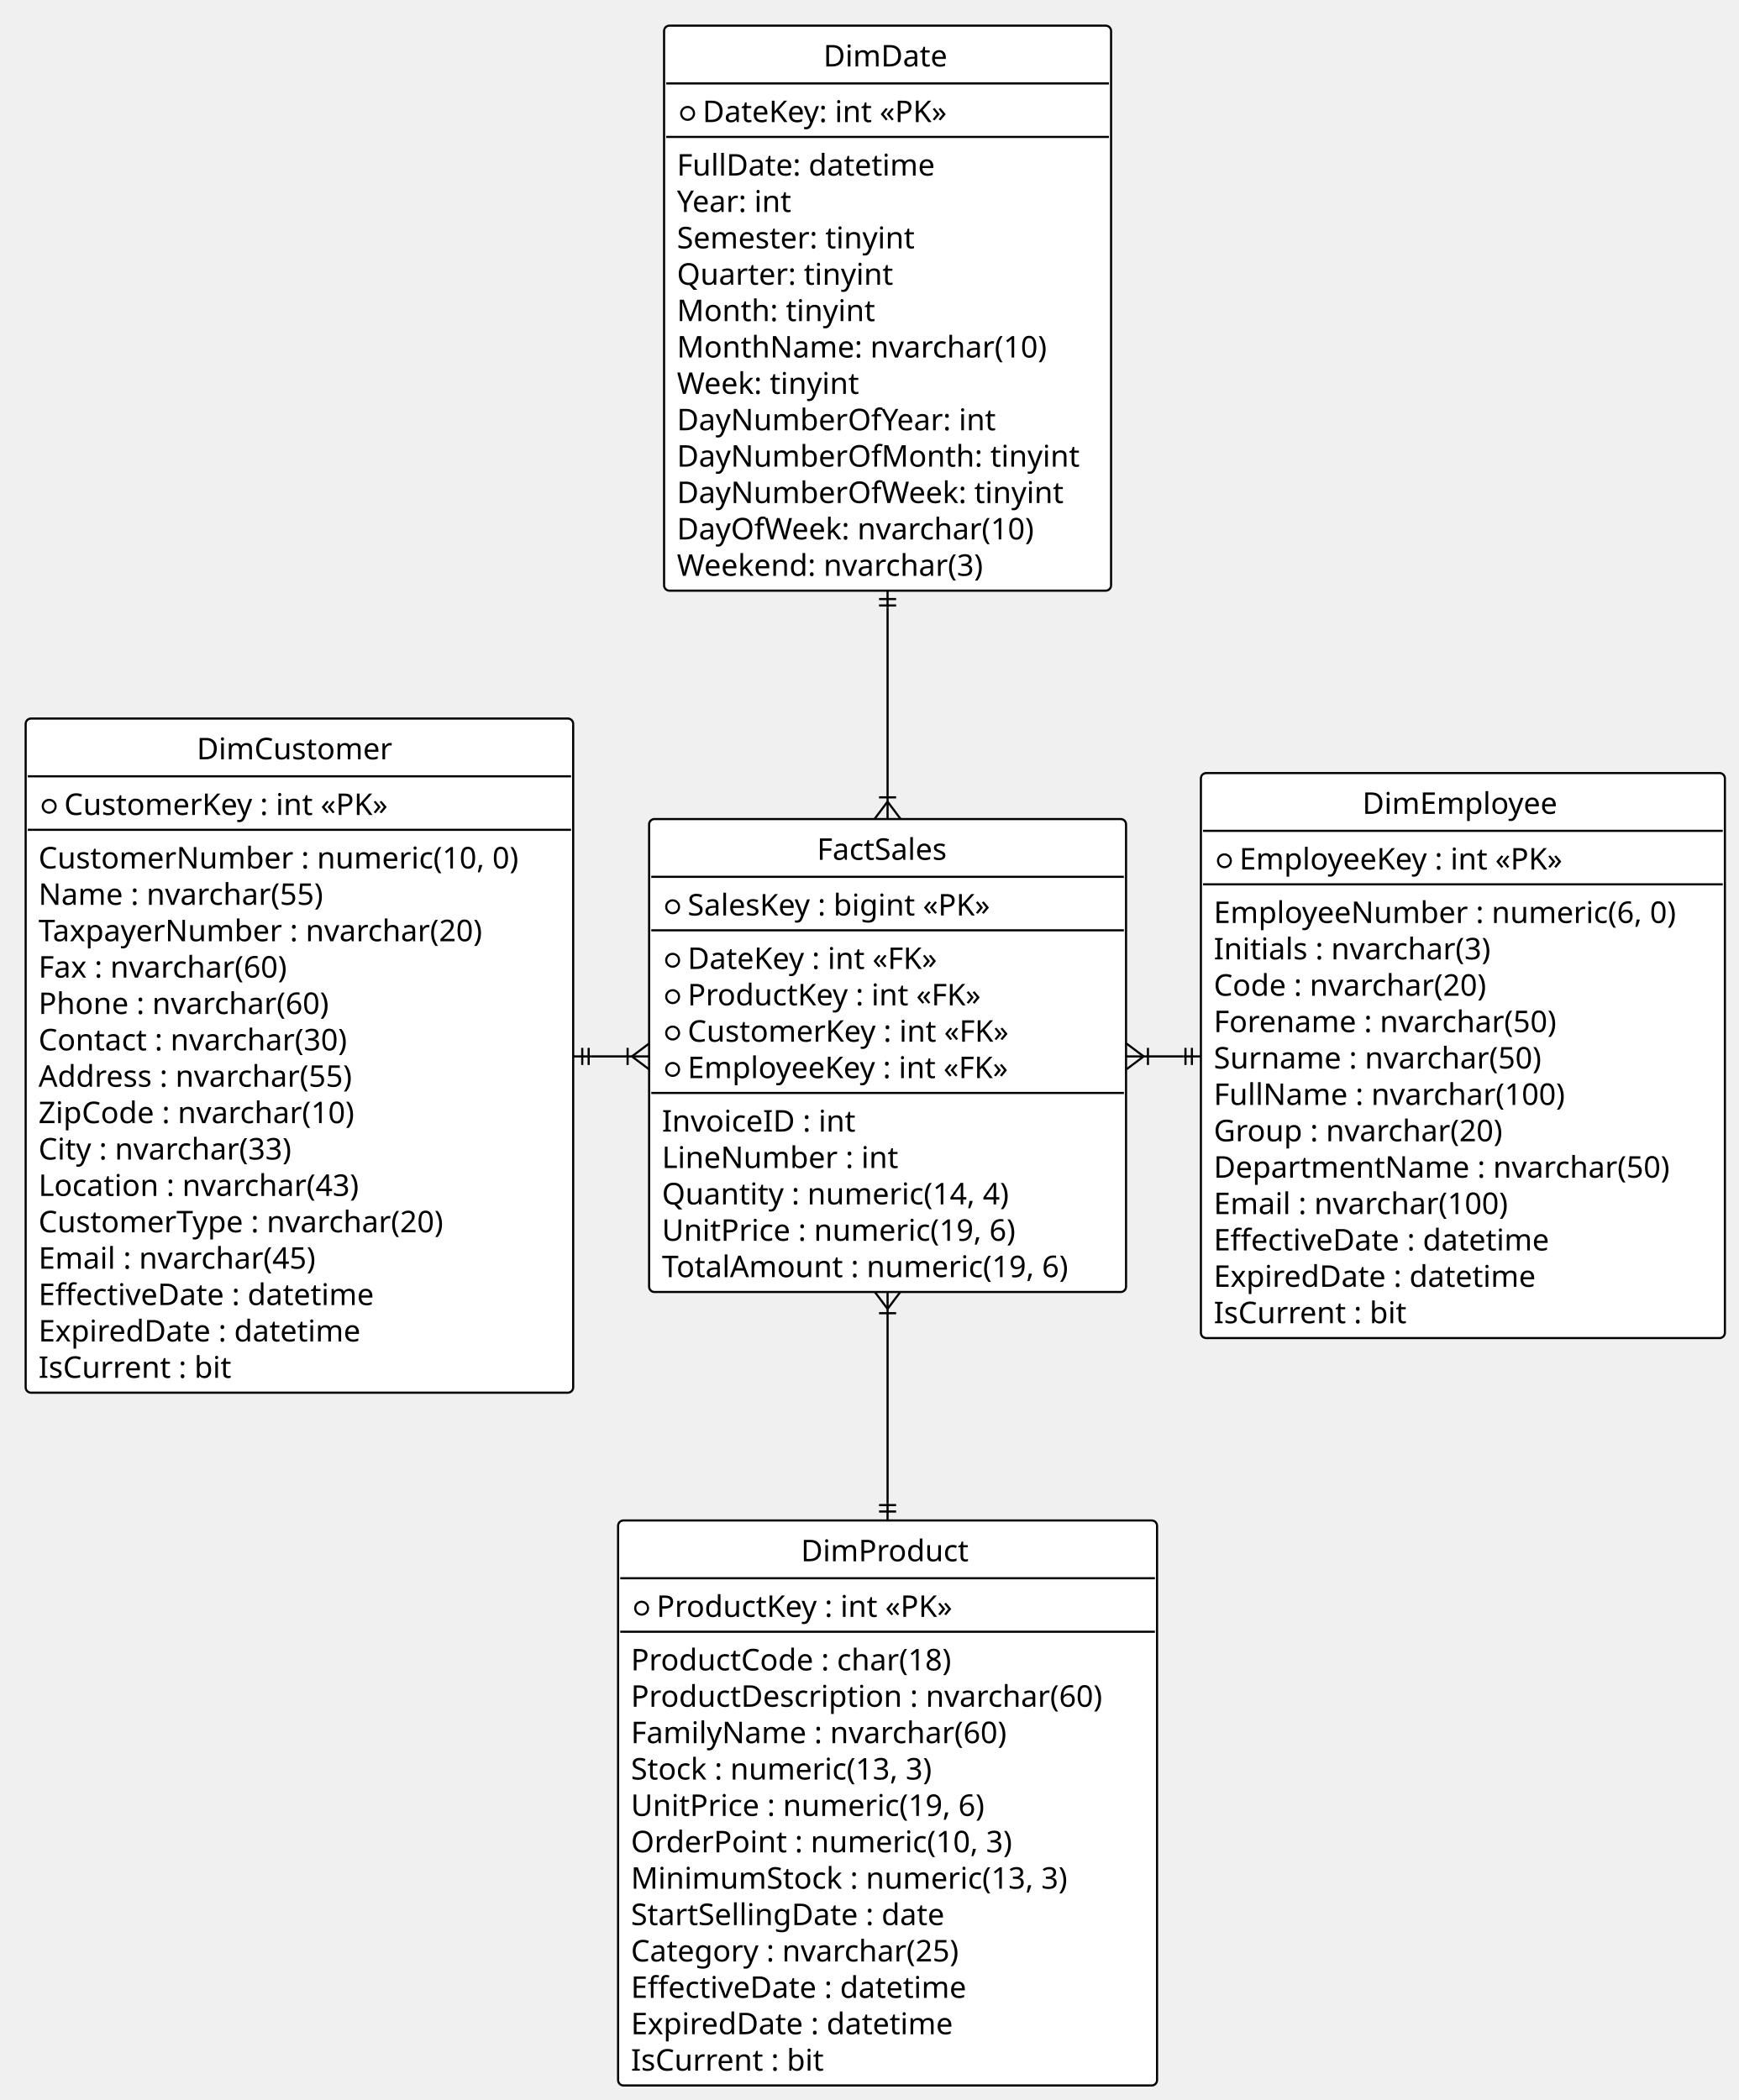
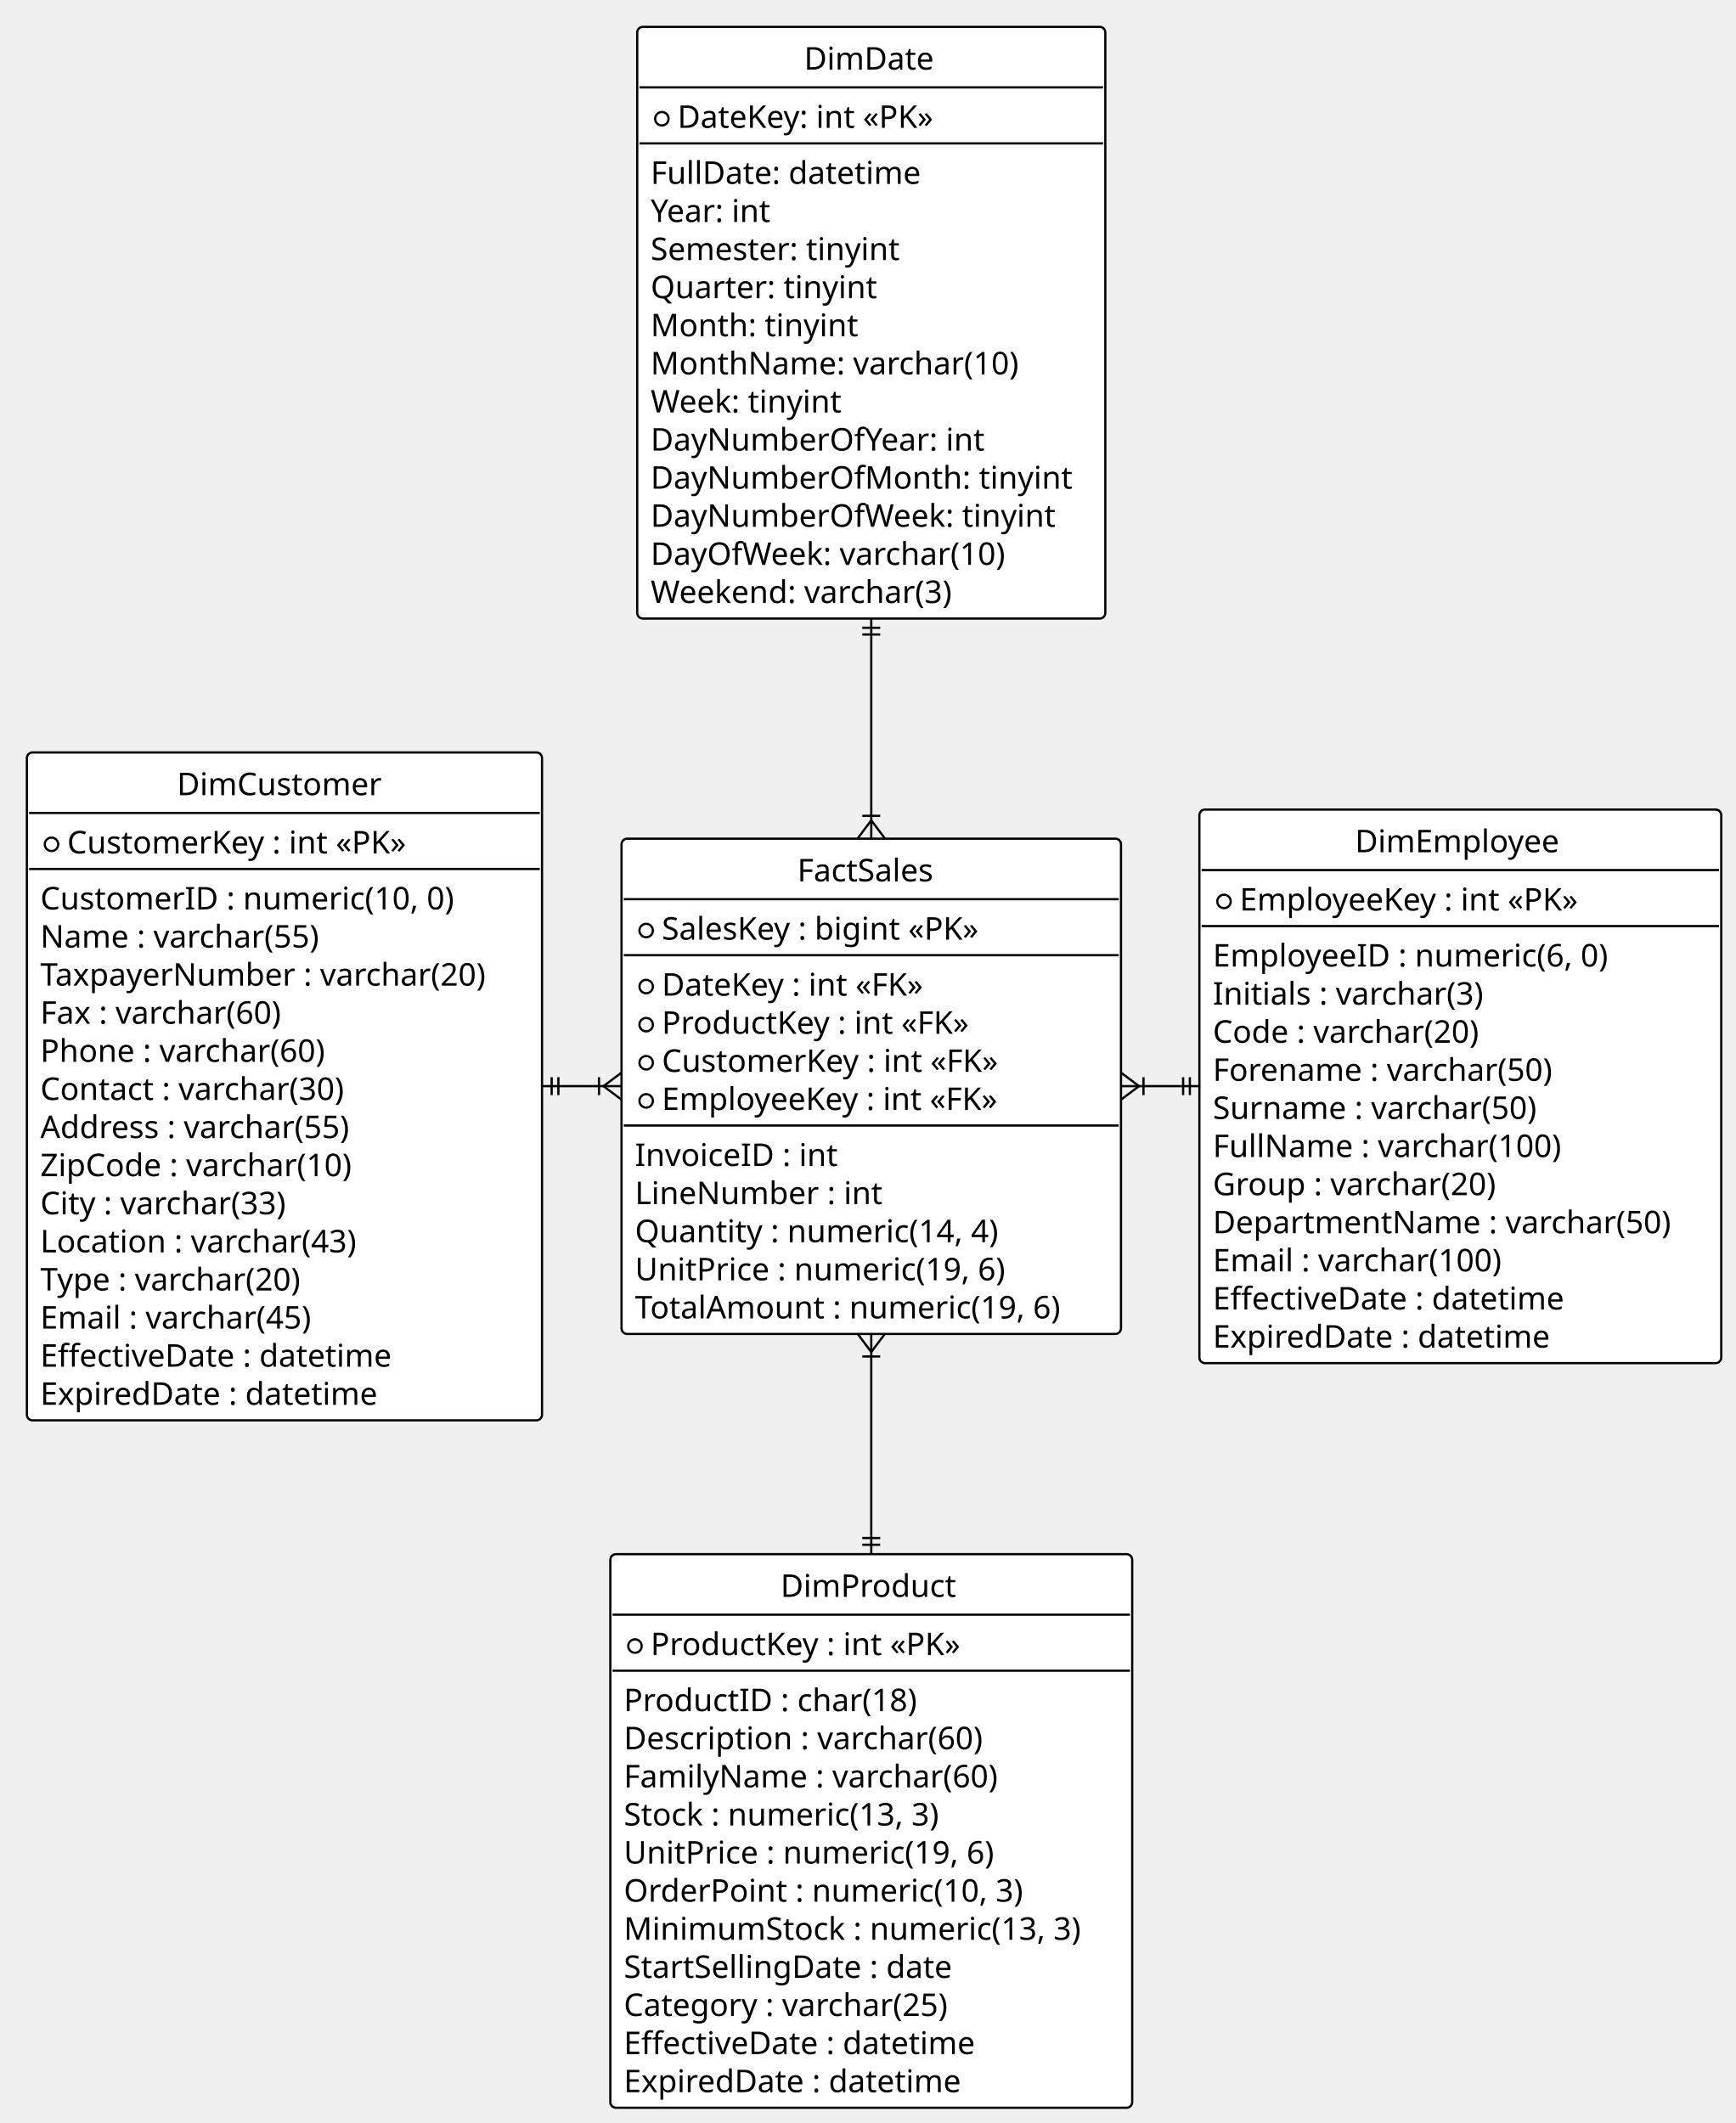
- <svg xmlns="http://www.w3.org/2000/svg" contentStyleType="text/css" height="982px" preserveAspectRatio="none" style="width:813px;height:982px;background:#FFFFFF;" version="1.1" viewBox="0 0 813 982" width="813px" zoomAndPan="magnify">
+ <svg xmlns="http://www.w3.org/2000/svg" contentStyleType="text/css" height="948px" preserveAspectRatio="none" style="width:775px;height:948px;background:#FFFFFF;" version="1.1" viewBox="0 0 775 948" width="775px" zoomAndPan="magnify">
  <defs />
  <g>
    <g id="elem_fact">
-       <rect codeLine="5" fill="#FFFFFF" height="221.161" id="fact" rx="2.5" ry="2.5" style="stroke:#000000;stroke-width:1.0;" width="223" x="303.5" y="383" />
-       <text fill="#000000" font-family="Verdana" font-size="14" lengthAdjust="spacing" textLength="66" x="382" y="402.075">FactSales</text>
-       <line style="stroke:#000000;stroke-width:1.0;" x1="304.5" x2="525.5" y1="410.015" y2="410.015" />
-       <ellipse cx="314.5" cy="424.022" fill="#FFFFFF" rx="3" ry="3" style="stroke:#000000;stroke-width:1.0;" />
-       <text fill="#000000" font-family="Verdana" font-size="14" lengthAdjust="spacing" textLength="159" x="321.5" y="428.09">SalesKey : bigint «PK»</text>
-       <line style="stroke:#000000;stroke-width:1.0;" x1="304.5" x2="525.5" y1="435.029" y2="435.029" />
-       <ellipse cx="314.5" cy="449.037" fill="#FFFFFF" rx="3" ry="3" style="stroke:#000000;stroke-width:1.0;" />
-       <text fill="#000000" font-family="Verdana" font-size="14" lengthAdjust="spacing" textLength="134" x="321.5" y="453.104">DateKey : int «FK»</text>
-       <ellipse cx="314.5" cy="466.051" fill="#FFFFFF" rx="3" ry="3" style="stroke:#000000;stroke-width:1.0;" />
-       <text fill="#000000" font-family="Verdana" font-size="14" lengthAdjust="spacing" textLength="155" x="321.5" y="470.119">ProductKey : int «FK»</text>
-       <ellipse cx="314.5" cy="483.066" fill="#FFFFFF" rx="3" ry="3" style="stroke:#000000;stroke-width:1.0;" />
-       <text fill="#000000" font-family="Verdana" font-size="14" lengthAdjust="spacing" textLength="170" x="321.5" y="487.134">CustomerKey : int «FK»</text>
-       <ellipse cx="314.5" cy="500.081" fill="#FFFFFF" rx="3" ry="3" style="stroke:#000000;stroke-width:1.0;" />
-       <text fill="#000000" font-family="Verdana" font-size="14" lengthAdjust="spacing" textLength="168" x="321.5" y="504.148">EmployeeKey : int «FK»</text>
-       <line style="stroke:#000000;stroke-width:1.0;" x1="304.5" x2="525.5" y1="511.088" y2="511.088" />
-       <text fill="#000000" font-family="Verdana" font-size="14" lengthAdjust="spacing" textLength="99" x="309.5" y="529.163">InvoiceID : int</text>
-       <text fill="#000000" font-family="Verdana" font-size="14" lengthAdjust="spacing" textLength="117" x="309.5" y="546.178">LineNumber : int</text>
-       <text fill="#000000" font-family="Verdana" font-size="14" lengthAdjust="spacing" textLength="180" x="309.5" y="563.192">Quantity : numeric(14, 4)</text>
-       <text fill="#000000" font-family="Verdana" font-size="14" lengthAdjust="spacing" textLength="180" x="309.5" y="580.207">UnitPrice : numeric(19, 6)</text>
-       <text fill="#000000" font-family="Verdana" font-size="14" lengthAdjust="spacing" textLength="211" x="309.5" y="597.222">TotalAmount : numeric(19, 6)</text>
+       <rect codeLine="5" fill="#FFFFFF" height="221.161" id="fact" rx="2.5" ry="2.5" style="stroke:#000000;stroke-width:1.0;" width="223" x="277.5" y="374.5" />
+       <text fill="#000000" font-family="Verdana" font-size="14" lengthAdjust="spacing" textLength="66" x="356" y="393.575">FactSales</text>
+       <line style="stroke:#000000;stroke-width:1.0;" x1="278.5" x2="499.5" y1="401.515" y2="401.515" />
+       <ellipse cx="288.5" cy="415.522" fill="#FFFFFF" rx="3" ry="3" style="stroke:#000000;stroke-width:1.0;" />
+       <text fill="#000000" font-family="Verdana" font-size="14" lengthAdjust="spacing" textLength="159" x="295.5" y="419.59">SalesKey : bigint «PK»</text>
+       <line style="stroke:#000000;stroke-width:1.0;" x1="278.5" x2="499.5" y1="426.529" y2="426.529" />
+       <ellipse cx="288.5" cy="440.537" fill="#FFFFFF" rx="3" ry="3" style="stroke:#000000;stroke-width:1.0;" />
+       <text fill="#000000" font-family="Verdana" font-size="14" lengthAdjust="spacing" textLength="134" x="295.5" y="444.604">DateKey : int «FK»</text>
+       <ellipse cx="288.5" cy="457.551" fill="#FFFFFF" rx="3" ry="3" style="stroke:#000000;stroke-width:1.0;" />
+       <text fill="#000000" font-family="Verdana" font-size="14" lengthAdjust="spacing" textLength="155" x="295.5" y="461.619">ProductKey : int «FK»</text>
+       <ellipse cx="288.5" cy="474.566" fill="#FFFFFF" rx="3" ry="3" style="stroke:#000000;stroke-width:1.0;" />
+       <text fill="#000000" font-family="Verdana" font-size="14" lengthAdjust="spacing" textLength="170" x="295.5" y="478.634">CustomerKey : int «FK»</text>
+       <ellipse cx="288.5" cy="491.581" fill="#FFFFFF" rx="3" ry="3" style="stroke:#000000;stroke-width:1.0;" />
+       <text fill="#000000" font-family="Verdana" font-size="14" lengthAdjust="spacing" textLength="168" x="295.5" y="495.648">EmployeeKey : int «FK»</text>
+       <line style="stroke:#000000;stroke-width:1.0;" x1="278.5" x2="499.5" y1="502.588" y2="502.588" />
+       <text fill="#000000" font-family="Verdana" font-size="14" lengthAdjust="spacing" textLength="99" x="283.5" y="520.663">InvoiceID : int</text>
+       <text fill="#000000" font-family="Verdana" font-size="14" lengthAdjust="spacing" textLength="117" x="283.5" y="537.678">LineNumber : int</text>
+       <text fill="#000000" font-family="Verdana" font-size="14" lengthAdjust="spacing" textLength="180" x="283.5" y="554.692">Quantity : numeric(14, 4)</text>
+       <text fill="#000000" font-family="Verdana" font-size="14" lengthAdjust="spacing" textLength="180" x="283.5" y="571.707">UnitPrice : numeric(19, 6)</text>
+       <text fill="#000000" font-family="Verdana" font-size="14" lengthAdjust="spacing" textLength="211" x="283.5" y="588.722">TotalAmount : numeric(19, 6)</text>
    </g>
    <g id="elem_date">
-       <rect codeLine="20" fill="#FFFFFF" height="264.205" id="date" rx="2.5" ry="2.5" style="stroke:#000000;stroke-width:1.0;" width="209" x="310.5" y="12" />
-       <text fill="#000000" font-family="Verdana" font-size="14" lengthAdjust="spacing" textLength="60" x="385" y="31.075">DimDate</text>
-       <line style="stroke:#000000;stroke-width:1.0;" x1="311.5" x2="518.5" y1="39.015" y2="39.015" />
-       <ellipse cx="321.5" cy="53.022" fill="#FFFFFF" rx="3" ry="3" style="stroke:#000000;stroke-width:1.0;" />
-       <text fill="#000000" font-family="Verdana" font-size="14" lengthAdjust="spacing" textLength="129" x="328.5" y="57.09">DateKey: int «PK»</text>
-       <line style="stroke:#000000;stroke-width:1.0;" x1="311.5" x2="518.5" y1="64.029" y2="64.029" />
-       <text fill="#000000" font-family="Verdana" font-size="14" lengthAdjust="spacing" textLength="128" x="316.5" y="82.105">FullDate: datetime</text>
-       <text fill="#000000" font-family="Verdana" font-size="14" lengthAdjust="spacing" textLength="60" x="316.5" y="99.119">Year: int</text>
-       <text fill="#000000" font-family="Verdana" font-size="14" lengthAdjust="spacing" textLength="122" x="316.5" y="116.134">Semester: tinyint</text>
-       <text fill="#000000" font-family="Verdana" font-size="14" lengthAdjust="spacing" textLength="109" x="316.5" y="133.148">Quarter: tinyint</text>
-       <text fill="#000000" font-family="Verdana" font-size="14" lengthAdjust="spacing" textLength="99" x="316.5" y="150.163">Month: tinyint</text>
-       <text fill="#000000" font-family="Verdana" font-size="14" lengthAdjust="spacing" textLength="185" x="316.5" y="167.178">MonthName: nvarchar(10)</text>
-       <text fill="#000000" font-family="Verdana" font-size="14" lengthAdjust="spacing" textLength="94" x="316.5" y="184.192">Week: tinyint</text>
-       <text fill="#000000" font-family="Verdana" font-size="14" lengthAdjust="spacing" textLength="158" x="316.5" y="201.207">DayNumberOfYear: int</text>
-       <text fill="#000000" font-family="Verdana" font-size="14" lengthAdjust="spacing" textLength="197" x="316.5" y="218.222">DayNumberOfMonth: tinyint</text>
-       <text fill="#000000" font-family="Verdana" font-size="14" lengthAdjust="spacing" textLength="192" x="316.5" y="235.236">DayNumberOfWeek: tinyint</text>
-       <text fill="#000000" font-family="Verdana" font-size="14" lengthAdjust="spacing" textLength="184" x="316.5" y="252.251">DayOfWeek: nvarchar(10)</text>
-       <text fill="#000000" font-family="Verdana" font-size="14" lengthAdjust="spacing" textLength="158" x="316.5" y="269.266">Weekend: nvarchar(3)</text>
+       <rect codeLine="20" fill="#FFFFFF" height="264.205" id="date" rx="2.5" ry="2.5" style="stroke:#000000;stroke-width:1.0;" width="209" x="284.5" y="12" />
+       <text fill="#000000" font-family="Verdana" font-size="14" lengthAdjust="spacing" textLength="60" x="359" y="31.075">DimDate</text>
+       <line style="stroke:#000000;stroke-width:1.0;" x1="285.5" x2="492.5" y1="39.015" y2="39.015" />
+       <ellipse cx="295.5" cy="53.022" fill="#FFFFFF" rx="3" ry="3" style="stroke:#000000;stroke-width:1.0;" />
+       <text fill="#000000" font-family="Verdana" font-size="14" lengthAdjust="spacing" textLength="129" x="302.5" y="57.09">DateKey: int «PK»</text>
+       <line style="stroke:#000000;stroke-width:1.0;" x1="285.5" x2="492.5" y1="64.029" y2="64.029" />
+       <text fill="#000000" font-family="Verdana" font-size="14" lengthAdjust="spacing" textLength="128" x="290.5" y="82.105">FullDate: datetime</text>
+       <text fill="#000000" font-family="Verdana" font-size="14" lengthAdjust="spacing" textLength="60" x="290.5" y="99.119">Year: int</text>
+       <text fill="#000000" font-family="Verdana" font-size="14" lengthAdjust="spacing" textLength="122" x="290.5" y="116.134">Semester: tinyint</text>
+       <text fill="#000000" font-family="Verdana" font-size="14" lengthAdjust="spacing" textLength="109" x="290.5" y="133.148">Quarter: tinyint</text>
+       <text fill="#000000" font-family="Verdana" font-size="14" lengthAdjust="spacing" textLength="99" x="290.5" y="150.163">Month: tinyint</text>
+       <text fill="#000000" font-family="Verdana" font-size="14" lengthAdjust="spacing" textLength="176" x="290.5" y="167.178">MonthName: varchar(10)</text>
+       <text fill="#000000" font-family="Verdana" font-size="14" lengthAdjust="spacing" textLength="94" x="290.5" y="184.192">Week: tinyint</text>
+       <text fill="#000000" font-family="Verdana" font-size="14" lengthAdjust="spacing" textLength="158" x="290.5" y="201.207">DayNumberOfYear: int</text>
+       <text fill="#000000" font-family="Verdana" font-size="14" lengthAdjust="spacing" textLength="197" x="290.5" y="218.222">DayNumberOfMonth: tinyint</text>
+       <text fill="#000000" font-family="Verdana" font-size="14" lengthAdjust="spacing" textLength="192" x="290.5" y="235.236">DayNumberOfWeek: tinyint</text>
+       <text fill="#000000" font-family="Verdana" font-size="14" lengthAdjust="spacing" textLength="175" x="290.5" y="252.251">DayOfWeek: varchar(10)</text>
+       <text fill="#000000" font-family="Verdana" font-size="14" lengthAdjust="spacing" textLength="149" x="290.5" y="269.266">Weekend: varchar(3)</text>
    </g>
    <g id="elem_prod">
-       <rect codeLine="37" fill="#FFFFFF" height="264.205" id="prod" rx="2.5" ry="2.5" style="stroke:#000000;stroke-width:1.0;" width="252" x="289" y="711" />
-       <text fill="#000000" font-family="Verdana" font-size="14" lengthAdjust="spacing" textLength="81" x="374.5" y="730.075">DimProduct</text>
-       <line style="stroke:#000000;stroke-width:1.0;" x1="290" x2="540" y1="738.015" y2="738.015" />
-       <ellipse cx="300" cy="752.022" fill="#FFFFFF" rx="3" ry="3" style="stroke:#000000;stroke-width:1.0;" />
-       <text fill="#000000" font-family="Verdana" font-size="14" lengthAdjust="spacing" textLength="155" x="307" y="756.09">ProductKey : int «PK»</text>
-       <line style="stroke:#000000;stroke-width:1.0;" x1="290" x2="540" y1="763.029" y2="763.029" />
-       <text fill="#000000" font-family="Verdana" font-size="14" lengthAdjust="spacing" textLength="166" x="295" y="781.105">ProductCode : char(18)</text>
-       <text fill="#000000" font-family="Verdana" font-size="14" lengthAdjust="spacing" textLength="240" x="295" y="798.119">ProductDescription : nvarchar(60)</text>
-       <text fill="#000000" font-family="Verdana" font-size="14" lengthAdjust="spacing" textLength="189" x="295" y="815.134">FamilyName : nvarchar(60)</text>
-       <text fill="#000000" font-family="Verdana" font-size="14" lengthAdjust="spacing" textLength="160" x="295" y="832.148">Stock : numeric(13, 3)</text>
-       <text fill="#000000" font-family="Verdana" font-size="14" lengthAdjust="spacing" textLength="180" x="295" y="849.163">UnitPrice : numeric(19, 6)</text>
-       <text fill="#000000" font-family="Verdana" font-size="14" lengthAdjust="spacing" textLength="195" x="295" y="866.178">OrderPoint : numeric(10, 3)</text>
-       <text fill="#000000" font-family="Verdana" font-size="14" lengthAdjust="spacing" textLength="221" x="295" y="883.192">MinimumStock : numeric(13, 3)</text>
-       <text fill="#000000" font-family="Verdana" font-size="14" lengthAdjust="spacing" textLength="161" x="295" y="900.207">StartSellingDate : date</text>
-       <text fill="#000000" font-family="Verdana" font-size="14" lengthAdjust="spacing" textLength="171" x="295" y="917.222">Category : nvarchar(25)</text>
-       <text fill="#000000" font-family="Verdana" font-size="14" lengthAdjust="spacing" textLength="169" x="295" y="934.236">EffectiveDate : datetime</text>
-       <text fill="#000000" font-family="Verdana" font-size="14" lengthAdjust="spacing" textLength="163" x="295" y="951.251">ExpiredDate : datetime</text>
-       <text fill="#000000" font-family="Verdana" font-size="14" lengthAdjust="spacing" textLength="101" x="295" y="968.266">IsCurrent : bit</text>
+       <rect codeLine="37" fill="#FFFFFF" height="247.19" id="prod" rx="2.5" ry="2.5" style="stroke:#000000;stroke-width:1.0;" width="233" x="272.5" y="694" />
+       <text fill="#000000" font-family="Verdana" font-size="14" lengthAdjust="spacing" textLength="81" x="348.5" y="713.075">DimProduct</text>
+       <line style="stroke:#000000;stroke-width:1.0;" x1="273.5" x2="504.5" y1="721.015" y2="721.015" />
+       <ellipse cx="283.5" cy="735.022" fill="#FFFFFF" rx="3" ry="3" style="stroke:#000000;stroke-width:1.0;" />
+       <text fill="#000000" font-family="Verdana" font-size="14" lengthAdjust="spacing" textLength="155" x="290.5" y="739.09">ProductKey : int «PK»</text>
+       <line style="stroke:#000000;stroke-width:1.0;" x1="273.5" x2="504.5" y1="746.029" y2="746.029" />
+       <text fill="#000000" font-family="Verdana" font-size="14" lengthAdjust="spacing" textLength="146" x="278.5" y="764.105">ProductID : char(18)</text>
+       <text fill="#000000" font-family="Verdana" font-size="14" lengthAdjust="spacing" textLength="177" x="278.5" y="781.119">Description : varchar(60)</text>
+       <text fill="#000000" font-family="Verdana" font-size="14" lengthAdjust="spacing" textLength="180" x="278.5" y="798.134">FamilyName : varchar(60)</text>
+       <text fill="#000000" font-family="Verdana" font-size="14" lengthAdjust="spacing" textLength="160" x="278.5" y="815.148">Stock : numeric(13, 3)</text>
+       <text fill="#000000" font-family="Verdana" font-size="14" lengthAdjust="spacing" textLength="180" x="278.5" y="832.163">UnitPrice : numeric(19, 6)</text>
+       <text fill="#000000" font-family="Verdana" font-size="14" lengthAdjust="spacing" textLength="195" x="278.5" y="849.178">OrderPoint : numeric(10, 3)</text>
+       <text fill="#000000" font-family="Verdana" font-size="14" lengthAdjust="spacing" textLength="221" x="278.5" y="866.192">MinimumStock : numeric(13, 3)</text>
+       <text fill="#000000" font-family="Verdana" font-size="14" lengthAdjust="spacing" textLength="161" x="278.5" y="883.207">StartSellingDate : date</text>
+       <text fill="#000000" font-family="Verdana" font-size="14" lengthAdjust="spacing" textLength="162" x="278.5" y="900.222">Category : varchar(25)</text>
+       <text fill="#000000" font-family="Verdana" font-size="14" lengthAdjust="spacing" textLength="169" x="278.5" y="917.236">EffectiveDate : datetime</text>
+       <text fill="#000000" font-family="Verdana" font-size="14" lengthAdjust="spacing" textLength="163" x="278.5" y="934.251">ExpiredDate : datetime</text>
    </g>
    <g id="elem_cust">
-       <rect codeLine="54" fill="#FFFFFF" height="315.249" id="cust" rx="2.5" ry="2.5" style="stroke:#000000;stroke-width:1.0;" width="256" x="12" y="336" />
-       <text fill="#000000" font-family="Verdana" font-size="14" lengthAdjust="spacing" textLength="96" x="92" y="355.075">DimCustomer</text>
-       <line style="stroke:#000000;stroke-width:1.0;" x1="13" x2="267" y1="363.015" y2="363.015" />
+       <rect codeLine="53" fill="#FFFFFF" height="298.234" id="cust" rx="2.5" ry="2.5" style="stroke:#000000;stroke-width:1.0;" width="230" x="12" y="336" />
+       <text fill="#000000" font-family="Verdana" font-size="14" lengthAdjust="spacing" textLength="96" x="79" y="355.075">DimCustomer</text>
+       <line style="stroke:#000000;stroke-width:1.0;" x1="13" x2="241" y1="363.015" y2="363.015" />
      <ellipse cx="23" cy="377.022" fill="#FFFFFF" rx="3" ry="3" style="stroke:#000000;stroke-width:1.0;" />
      <text fill="#000000" font-family="Verdana" font-size="14" lengthAdjust="spacing" textLength="170" x="30" y="381.09">CustomerKey : int «PK»</text>
-       <line style="stroke:#000000;stroke-width:1.0;" x1="13" x2="267" y1="388.029" y2="388.029" />
-       <text fill="#000000" font-family="Verdana" font-size="14" lengthAdjust="spacing" textLength="244" x="18" y="406.104">CustomerNumber : numeric(10, 0)</text>
-       <text fill="#000000" font-family="Verdana" font-size="14" lengthAdjust="spacing" textLength="146" x="18" y="423.119">Name : nvarchar(55)</text>
-       <text fill="#000000" font-family="Verdana" font-size="14" lengthAdjust="spacing" textLength="227" x="18" y="440.134">TaxpayerNumber : nvarchar(20)</text>
-       <text fill="#000000" font-family="Verdana" font-size="14" lengthAdjust="spacing" textLength="132" x="18" y="457.148">Fax : nvarchar(60)</text>
-       <text fill="#000000" font-family="Verdana" font-size="14" lengthAdjust="spacing" textLength="150" x="18" y="474.163">Phone : nvarchar(60)</text>
-       <text fill="#000000" font-family="Verdana" font-size="14" lengthAdjust="spacing" textLength="162" x="18" y="491.178">Contact : nvarchar(30)</text>
-       <text fill="#000000" font-family="Verdana" font-size="14" lengthAdjust="spacing" textLength="165" x="18" y="508.192">Address : nvarchar(55)</text>
-       <text fill="#000000" font-family="Verdana" font-size="14" lengthAdjust="spacing" textLength="165" x="18" y="525.207">ZipCode : nvarchar(10)</text>
-       <text fill="#000000" font-family="Verdana" font-size="14" lengthAdjust="spacing" textLength="134" x="18" y="542.222">City : nvarchar(33)</text>
-       <text fill="#000000" font-family="Verdana" font-size="14" lengthAdjust="spacing" textLength="166" x="18" y="559.236">Location : nvarchar(43)</text>
-       <text fill="#000000" font-family="Verdana" font-size="14" lengthAdjust="spacing" textLength="210" x="18" y="576.251">CustomerType : nvarchar(20)</text>
-       <text fill="#000000" font-family="Verdana" font-size="14" lengthAdjust="spacing" textLength="143" x="18" y="593.266">Email : nvarchar(45)</text>
+       <line style="stroke:#000000;stroke-width:1.0;" x1="13" x2="241" y1="388.029" y2="388.029" />
+       <text fill="#000000" font-family="Verdana" font-size="14" lengthAdjust="spacing" textLength="205" x="18" y="406.104">CustomerID : numeric(10, 0)</text>
+       <text fill="#000000" font-family="Verdana" font-size="14" lengthAdjust="spacing" textLength="137" x="18" y="423.119">Name : varchar(55)</text>
+       <text fill="#000000" font-family="Verdana" font-size="14" lengthAdjust="spacing" textLength="218" x="18" y="440.134">TaxpayerNumber : varchar(20)</text>
+       <text fill="#000000" font-family="Verdana" font-size="14" lengthAdjust="spacing" textLength="123" x="18" y="457.148">Fax : varchar(60)</text>
+       <text fill="#000000" font-family="Verdana" font-size="14" lengthAdjust="spacing" textLength="141" x="18" y="474.163">Phone : varchar(60)</text>
+       <text fill="#000000" font-family="Verdana" font-size="14" lengthAdjust="spacing" textLength="153" x="18" y="491.178">Contact : varchar(30)</text>
+       <text fill="#000000" font-family="Verdana" font-size="14" lengthAdjust="spacing" textLength="156" x="18" y="508.192">Address : varchar(55)</text>
+       <text fill="#000000" font-family="Verdana" font-size="14" lengthAdjust="spacing" textLength="156" x="18" y="525.207">ZipCode : varchar(10)</text>
+       <text fill="#000000" font-family="Verdana" font-size="14" lengthAdjust="spacing" textLength="125" x="18" y="542.222">City : varchar(33)</text>
+       <text fill="#000000" font-family="Verdana" font-size="14" lengthAdjust="spacing" textLength="157" x="18" y="559.236">Location : varchar(43)</text>
+       <text fill="#000000" font-family="Verdana" font-size="14" lengthAdjust="spacing" textLength="132" x="18" y="576.251">Type : varchar(20)</text>
+       <text fill="#000000" font-family="Verdana" font-size="14" lengthAdjust="spacing" textLength="134" x="18" y="593.266">Email : varchar(45)</text>
      <text fill="#000000" font-family="Verdana" font-size="14" lengthAdjust="spacing" textLength="169" x="18" y="610.28">EffectiveDate : datetime</text>
      <text fill="#000000" font-family="Verdana" font-size="14" lengthAdjust="spacing" textLength="163" x="18" y="627.295">ExpiredDate : datetime</text>
-       <text fill="#000000" font-family="Verdana" font-size="14" lengthAdjust="spacing" textLength="101" x="18" y="644.31">IsCurrent : bit</text>
    </g>
    <g id="elem_emp">
-       <rect codeLine="74" fill="#FFFFFF" height="264.205" id="emp" rx="2.5" ry="2.5" style="stroke:#000000;stroke-width:1.0;" width="245" x="561.5" y="361.5" />
-       <text fill="#000000" font-family="Verdana" font-size="14" lengthAdjust="spacing" textLength="94" x="637" y="380.575">DimEmployee</text>
-       <line style="stroke:#000000;stroke-width:1.0;" x1="562.5" x2="805.5" y1="388.515" y2="388.515" />
-       <ellipse cx="572.5" cy="402.522" fill="#FFFFFF" rx="3" ry="3" style="stroke:#000000;stroke-width:1.0;" />
-       <text fill="#000000" font-family="Verdana" font-size="14" lengthAdjust="spacing" textLength="168" x="579.5" y="406.59">EmployeeKey : int «PK»</text>
-       <line style="stroke:#000000;stroke-width:1.0;" x1="562.5" x2="805.5" y1="413.529" y2="413.529" />
-       <text fill="#000000" font-family="Verdana" font-size="14" lengthAdjust="spacing" textLength="233" x="567.5" y="431.604">EmployeeNumber : numeric(6, 0)</text>
-       <text fill="#000000" font-family="Verdana" font-size="14" lengthAdjust="spacing" textLength="143" x="567.5" y="448.619">Initials : nvarchar(3)</text>
-       <text fill="#000000" font-family="Verdana" font-size="14" lengthAdjust="spacing" textLength="143" x="567.5" y="465.634">Code : nvarchar(20)</text>
-       <text fill="#000000" font-family="Verdana" font-size="14" lengthAdjust="spacing" textLength="176" x="567.5" y="482.648">Forename : nvarchar(50)</text>
-       <text fill="#000000" font-family="Verdana" font-size="14" lengthAdjust="spacing" textLength="170" x="567.5" y="499.663">Surname : nvarchar(50)</text>
-       <text fill="#000000" font-family="Verdana" font-size="14" lengthAdjust="spacing" textLength="178" x="567.5" y="516.678">FullName : nvarchar(100)</text>
-       <text fill="#000000" font-family="Verdana" font-size="14" lengthAdjust="spacing" textLength="151" x="567.5" y="533.692">Group : nvarchar(20)</text>
-       <text fill="#000000" font-family="Verdana" font-size="14" lengthAdjust="spacing" textLength="230" x="567.5" y="550.707">DepartmentName : nvarchar(50)</text>
-       <text fill="#000000" font-family="Verdana" font-size="14" lengthAdjust="spacing" textLength="152" x="567.5" y="567.722">Email : nvarchar(100)</text>
-       <text fill="#000000" font-family="Verdana" font-size="14" lengthAdjust="spacing" textLength="169" x="567.5" y="584.736">EffectiveDate : datetime</text>
-       <text fill="#000000" font-family="Verdana" font-size="14" lengthAdjust="spacing" textLength="163" x="567.5" y="601.751">ExpiredDate : datetime</text>
-       <text fill="#000000" font-family="Verdana" font-size="14" lengthAdjust="spacing" textLength="101" x="567.5" y="618.766">IsCurrent : bit</text>
+       <rect codeLine="72" fill="#FFFFFF" height="247.19" id="emp" rx="2.5" ry="2.5" style="stroke:#000000;stroke-width:1.0;" width="233" x="535.5" y="361.5" />
+       <text fill="#000000" font-family="Verdana" font-size="14" lengthAdjust="spacing" textLength="94" x="605" y="380.575">DimEmployee</text>
+       <line style="stroke:#000000;stroke-width:1.0;" x1="536.5" x2="767.5" y1="388.515" y2="388.515" />
+       <ellipse cx="546.5" cy="402.522" fill="#FFFFFF" rx="3" ry="3" style="stroke:#000000;stroke-width:1.0;" />
+       <text fill="#000000" font-family="Verdana" font-size="14" lengthAdjust="spacing" textLength="168" x="553.5" y="406.59">EmployeeKey : int «PK»</text>
+       <line style="stroke:#000000;stroke-width:1.0;" x1="536.5" x2="767.5" y1="413.529" y2="413.529" />
+       <text fill="#000000" font-family="Verdana" font-size="14" lengthAdjust="spacing" textLength="194" x="541.5" y="431.604">EmployeeID : numeric(6, 0)</text>
+       <text fill="#000000" font-family="Verdana" font-size="14" lengthAdjust="spacing" textLength="134" x="541.5" y="448.619">Initials : varchar(3)</text>
+       <text fill="#000000" font-family="Verdana" font-size="14" lengthAdjust="spacing" textLength="134" x="541.5" y="465.634">Code : varchar(20)</text>
+       <text fill="#000000" font-family="Verdana" font-size="14" lengthAdjust="spacing" textLength="167" x="541.5" y="482.648">Forename : varchar(50)</text>
+       <text fill="#000000" font-family="Verdana" font-size="14" lengthAdjust="spacing" textLength="161" x="541.5" y="499.663">Surname : varchar(50)</text>
+       <text fill="#000000" font-family="Verdana" font-size="14" lengthAdjust="spacing" textLength="169" x="541.5" y="516.678">FullName : varchar(100)</text>
+       <text fill="#000000" font-family="Verdana" font-size="14" lengthAdjust="spacing" textLength="142" x="541.5" y="533.692">Group : varchar(20)</text>
+       <text fill="#000000" font-family="Verdana" font-size="14" lengthAdjust="spacing" textLength="221" x="541.5" y="550.707">DepartmentName : varchar(50)</text>
+       <text fill="#000000" font-family="Verdana" font-size="14" lengthAdjust="spacing" textLength="143" x="541.5" y="567.722">Email : varchar(100)</text>
+       <text fill="#000000" font-family="Verdana" font-size="14" lengthAdjust="spacing" textLength="169" x="541.5" y="584.736">EffectiveDate : datetime</text>
+       <text fill="#000000" font-family="Verdana" font-size="14" lengthAdjust="spacing" textLength="163" x="541.5" y="601.751">ExpiredDate : datetime</text>
    </g>
    <g id="link_date_fact">
-       <path codeLine="91" d="M415,284.13 C415,319.31 415,340.95 415,374.85 " fill="none" id="date-fact" style="stroke:#000000;stroke-width:1.0;" />
-       <line style="stroke:#000000;stroke-width:1.0;" x1="411" x2="419" y1="280.13" y2="280.13" />
-       <line style="stroke:#000000;stroke-width:1.0;" x1="411" x2="419" y1="283.13" y2="283.13" />
-       <line style="stroke:#000000;stroke-width:1.0;" x1="415" x2="415" y1="284.13" y2="276.13" />
-       <line style="stroke:#000000;stroke-width:1.0;" x1="415" x2="421" y1="374.85" y2="382.85" />
-       <line style="stroke:#000000;stroke-width:1.0;" x1="415" x2="409" y1="374.85" y2="382.85" />
-       <line style="stroke:#000000;stroke-width:1.0;" x1="415" x2="415" y1="374.85" y2="382.85" />
-       <line style="stroke:#000000;stroke-width:1.0;" x1="419" x2="411" y1="372.85" y2="372.85" />
+       <path codeLine="88" d="M389,284.33 C389,316.72 389,335.04 389,366.3 " fill="none" id="date-fact" style="stroke:#000000;stroke-width:1.0;" />
+       <line style="stroke:#000000;stroke-width:1.0;" x1="385" x2="393" y1="280.33" y2="280.33" />
+       <line style="stroke:#000000;stroke-width:1.0;" x1="385" x2="393" y1="283.33" y2="283.33" />
+       <line style="stroke:#000000;stroke-width:1.0;" x1="389" x2="389" y1="284.33" y2="276.33" />
+       <line style="stroke:#000000;stroke-width:1.0;" x1="389" x2="395" y1="366.3" y2="374.3" />
+       <line style="stroke:#000000;stroke-width:1.0;" x1="389" x2="383" y1="366.3" y2="374.3" />
+       <line style="stroke:#000000;stroke-width:1.0;" x1="389" x2="389" y1="366.3" y2="374.3" />
+       <line style="stroke:#000000;stroke-width:1.0;" x1="393" x2="385" y1="364.3" y2="364.3" />
    </g>
    <g id="link_fact_prod">
-       <path codeLine="92" d="M415,612.08 C415,645.98 415,667.62 415,702.81 " fill="none" id="fact-prod" style="stroke:#000000;stroke-width:1.0;" />
-       <line style="stroke:#000000;stroke-width:1.0;" x1="415" x2="409" y1="612.08" y2="604.08" />
-       <line style="stroke:#000000;stroke-width:1.0;" x1="415" x2="421" y1="612.08" y2="604.08" />
-       <line style="stroke:#000000;stroke-width:1.0;" x1="415" x2="415" y1="612.08" y2="604.08" />
-       <line style="stroke:#000000;stroke-width:1.0;" x1="411" x2="419" y1="614.08" y2="614.08" />
-       <line style="stroke:#000000;stroke-width:1.0;" x1="419" x2="411" y1="706.81" y2="706.81" />
-       <line style="stroke:#000000;stroke-width:1.0;" x1="419" x2="411" y1="703.81" y2="703.81" />
-       <line style="stroke:#000000;stroke-width:1.0;" x1="415" x2="415" y1="702.81" y2="710.81" />
+       <path codeLine="89" d="M389,603.72 C389,635.17 389,653.62 389,685.79 " fill="none" id="fact-prod" style="stroke:#000000;stroke-width:1.0;" />
+       <line style="stroke:#000000;stroke-width:1.0;" x1="389" x2="383" y1="603.72" y2="595.72" />
+       <line style="stroke:#000000;stroke-width:1.0;" x1="389" x2="395" y1="603.72" y2="595.72" />
+       <line style="stroke:#000000;stroke-width:1.0;" x1="389" x2="389" y1="603.72" y2="595.72" />
+       <line style="stroke:#000000;stroke-width:1.0;" x1="385" x2="393" y1="605.72" y2="605.72" />
+       <line style="stroke:#000000;stroke-width:1.0;" x1="393" x2="385" y1="689.79" y2="689.79" />
+       <line style="stroke:#000000;stroke-width:1.0;" x1="393" x2="385" y1="686.79" y2="686.79" />
+       <line style="stroke:#000000;stroke-width:1.0;" x1="389" x2="389" y1="685.79" y2="693.79" />
    </g>
    <g id="link_cust_fact">
-       <path codeLine="93" d="M276.24,494 C288,494 283.86,494 295.45,494 " fill="none" id="cust-fact" style="stroke:#000000;stroke-width:1.0;" />
-       <line style="stroke:#000000;stroke-width:1.0;" x1="272.24" x2="272.24" y1="498" y2="490" />
-       <line style="stroke:#000000;stroke-width:1.0;" x1="275.24" x2="275.24" y1="498" y2="490" />
-       <line style="stroke:#000000;stroke-width:1.0;" x1="276.24" x2="268.24" y1="494" y2="494" />
-       <line style="stroke:#000000;stroke-width:1.0;" x1="295.45" x2="303.45" y1="494" y2="488" />
-       <line style="stroke:#000000;stroke-width:1.0;" x1="295.45" x2="303.45" y1="494" y2="500" />
-       <line style="stroke:#000000;stroke-width:1.0;" x1="295.45" x2="303.45" y1="494" y2="494" />
-       <line style="stroke:#000000;stroke-width:1.0;" x1="293.45" x2="293.45" y1="490" y2="498" />
+       <path codeLine="90" d="M250.3,485 C261.97,485 257.81,485 269.44,485 " fill="none" id="cust-fact" style="stroke:#000000;stroke-width:1.0;" />
+       <line style="stroke:#000000;stroke-width:1.0;" x1="246.3" x2="246.3" y1="489" y2="481" />
+       <line style="stroke:#000000;stroke-width:1.0;" x1="249.3" x2="249.3" y1="489" y2="481" />
+       <line style="stroke:#000000;stroke-width:1.0;" x1="250.3" x2="242.3" y1="485" y2="485" />
+       <line style="stroke:#000000;stroke-width:1.0;" x1="269.44" x2="277.44" y1="485" y2="479" />
+       <line style="stroke:#000000;stroke-width:1.0;" x1="269.44" x2="277.44" y1="485" y2="491" />
+       <line style="stroke:#000000;stroke-width:1.0;" x1="269.44" x2="277.44" y1="485" y2="485" />
+       <line style="stroke:#000000;stroke-width:1.0;" x1="267.44" x2="267.44" y1="481" y2="489" />
    </g>
    <g id="link_fact_emp">
-       <path codeLine="94" d="M534.74,494 C546.15,494 541.78,494 553.29,494 " fill="none" id="fact-emp" style="stroke:#000000;stroke-width:1.0;" />
-       <line style="stroke:#000000;stroke-width:1.0;" x1="534.74" x2="526.74" y1="494" y2="500" />
-       <line style="stroke:#000000;stroke-width:1.0;" x1="534.74" x2="526.74" y1="494" y2="488" />
-       <line style="stroke:#000000;stroke-width:1.0;" x1="534.74" x2="526.74" y1="494" y2="494" />
-       <line style="stroke:#000000;stroke-width:1.0;" x1="536.74" x2="536.74" y1="498" y2="490" />
-       <line style="stroke:#000000;stroke-width:1.0;" x1="557.29" x2="557.29" y1="490" y2="498" />
-       <line style="stroke:#000000;stroke-width:1.0;" x1="554.29" x2="554.29" y1="490" y2="498" />
-       <line style="stroke:#000000;stroke-width:1.0;" x1="553.29" x2="561.29" y1="494" y2="494" />
+       <path codeLine="91" d="M508.54,485 C520.02,485 515.7,485 527.24,485 " fill="none" id="fact-emp" style="stroke:#000000;stroke-width:1.0;" />
+       <line style="stroke:#000000;stroke-width:1.0;" x1="508.54" x2="500.54" y1="485" y2="491" />
+       <line style="stroke:#000000;stroke-width:1.0;" x1="508.54" x2="500.54" y1="485" y2="479" />
+       <line style="stroke:#000000;stroke-width:1.0;" x1="508.54" x2="500.54" y1="485" y2="485" />
+       <line style="stroke:#000000;stroke-width:1.0;" x1="510.54" x2="510.54" y1="489" y2="481" />
+       <line style="stroke:#000000;stroke-width:1.0;" x1="531.24" x2="531.24" y1="481" y2="489" />
+       <line style="stroke:#000000;stroke-width:1.0;" x1="528.24" x2="528.24" y1="481" y2="489" />
+       <line style="stroke:#000000;stroke-width:1.0;" x1="527.24" x2="535.24" y1="485" y2="485" />
    </g>
  </g>
</svg>
